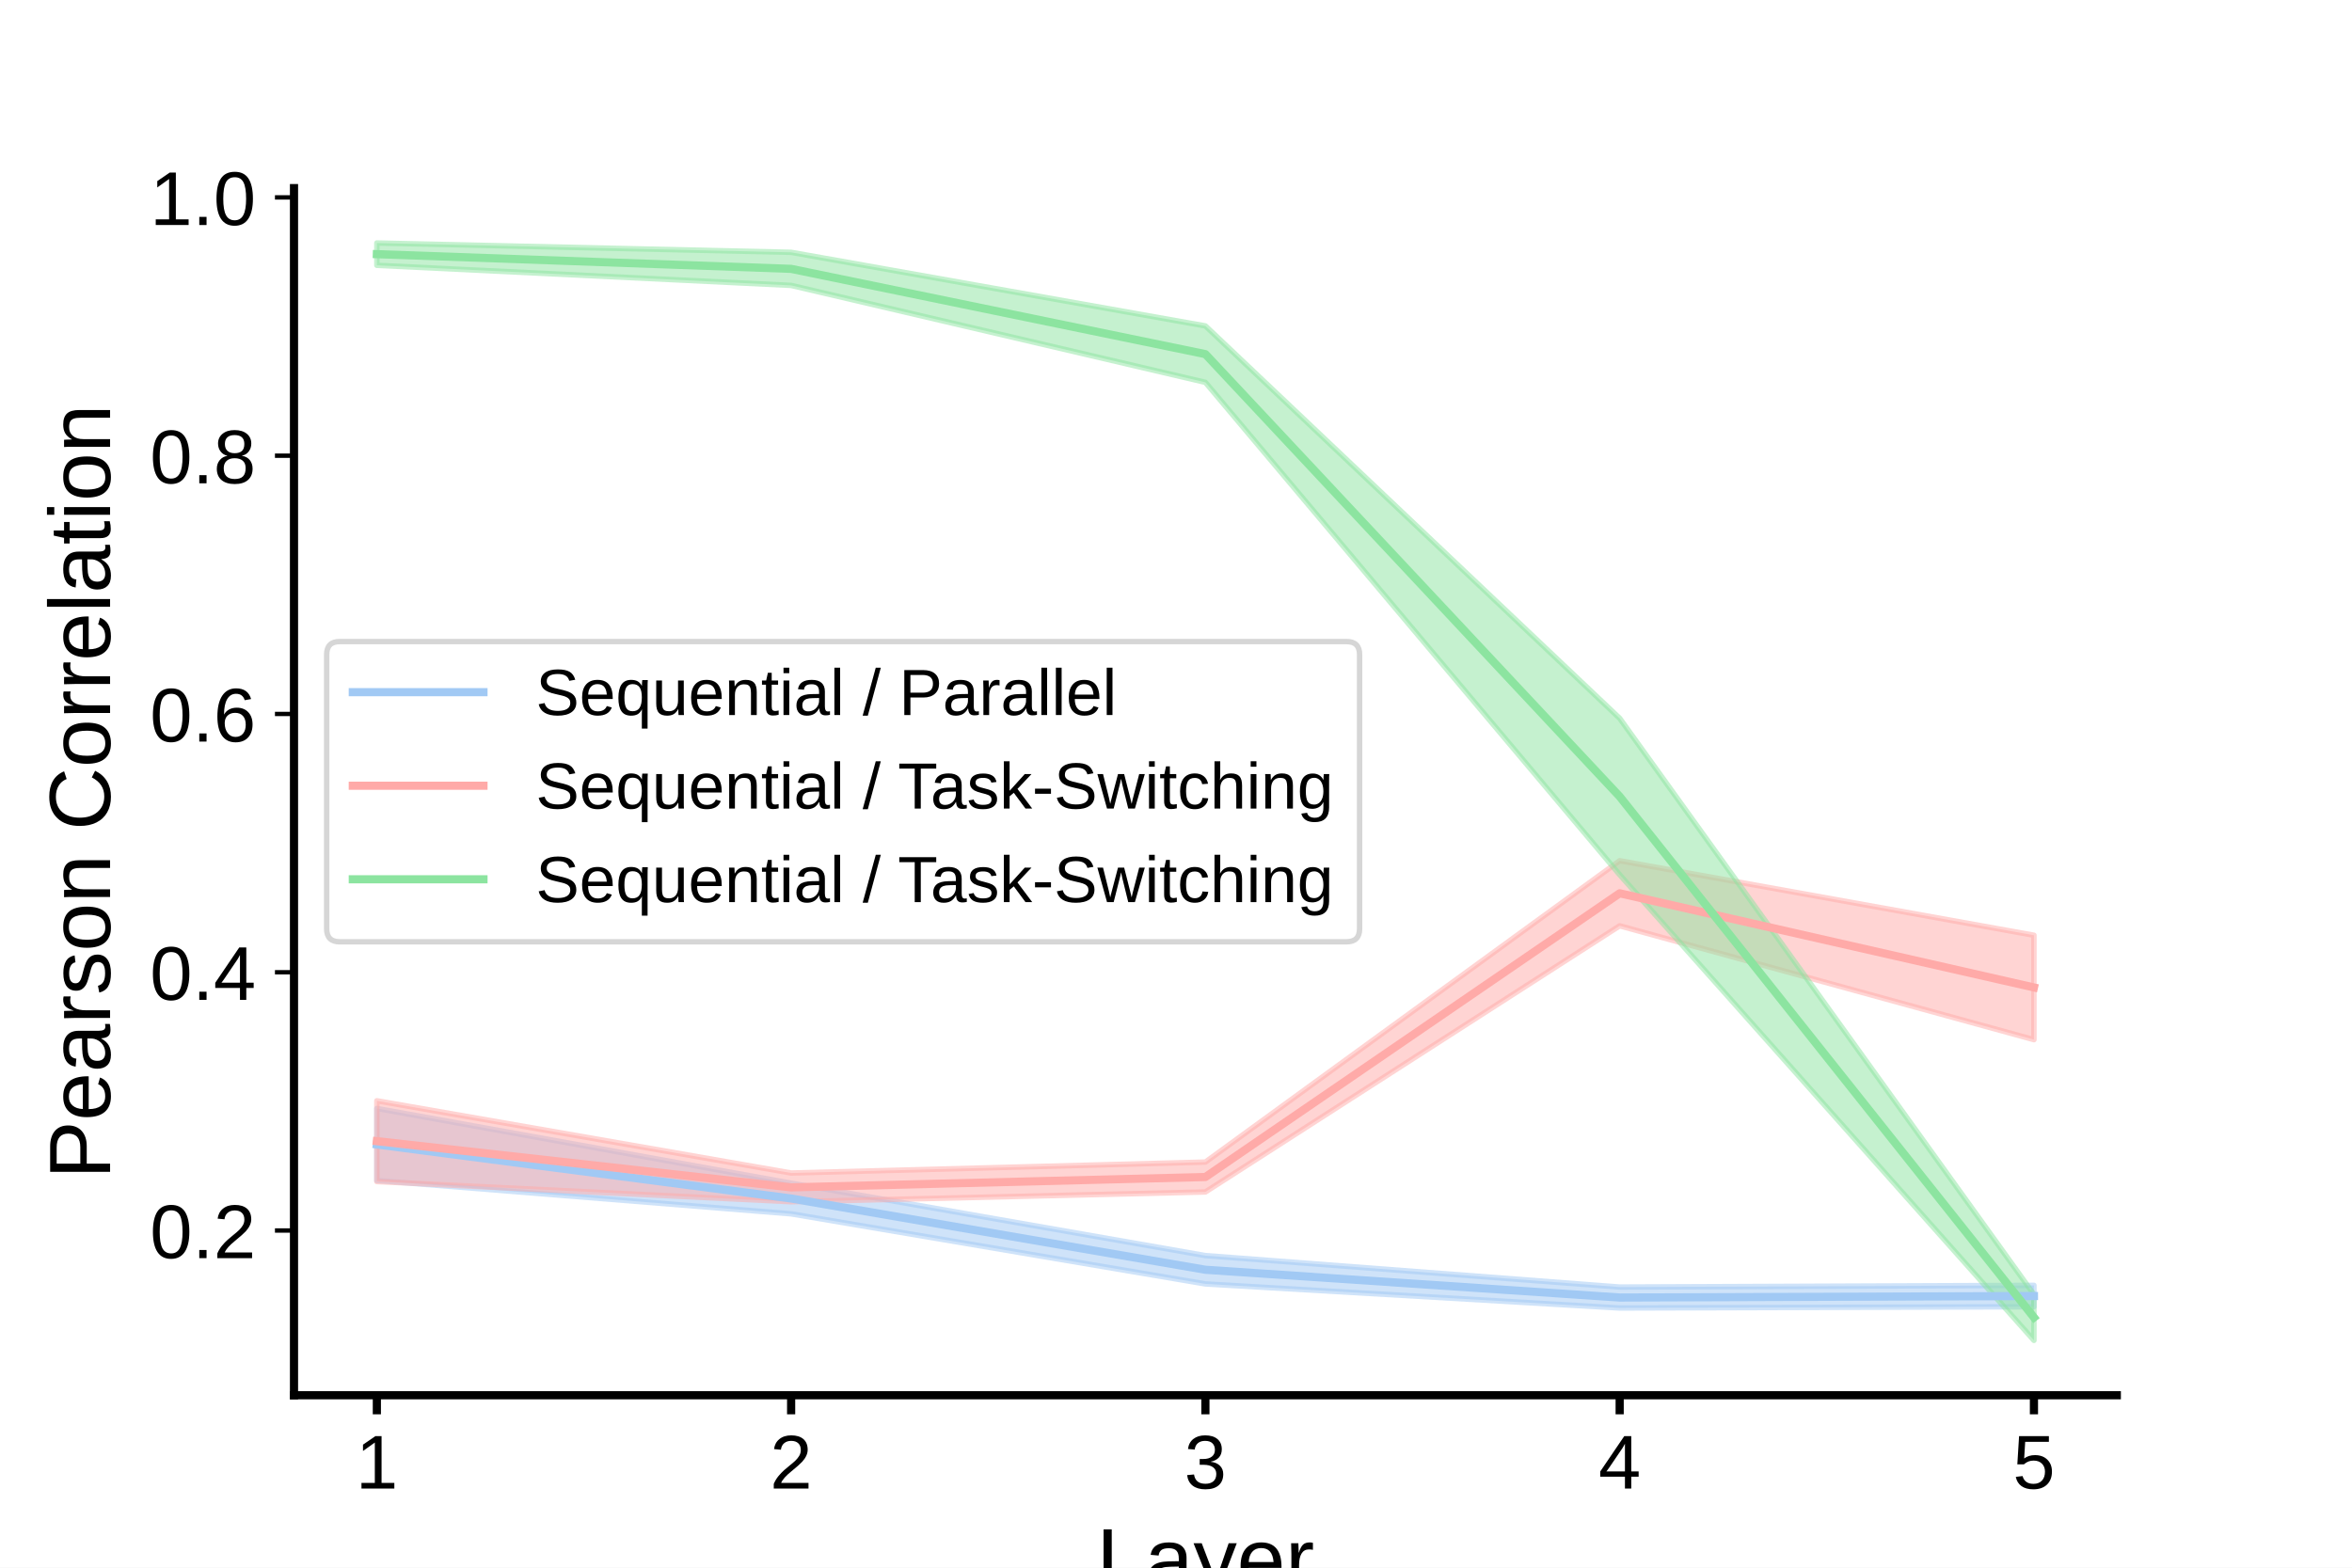
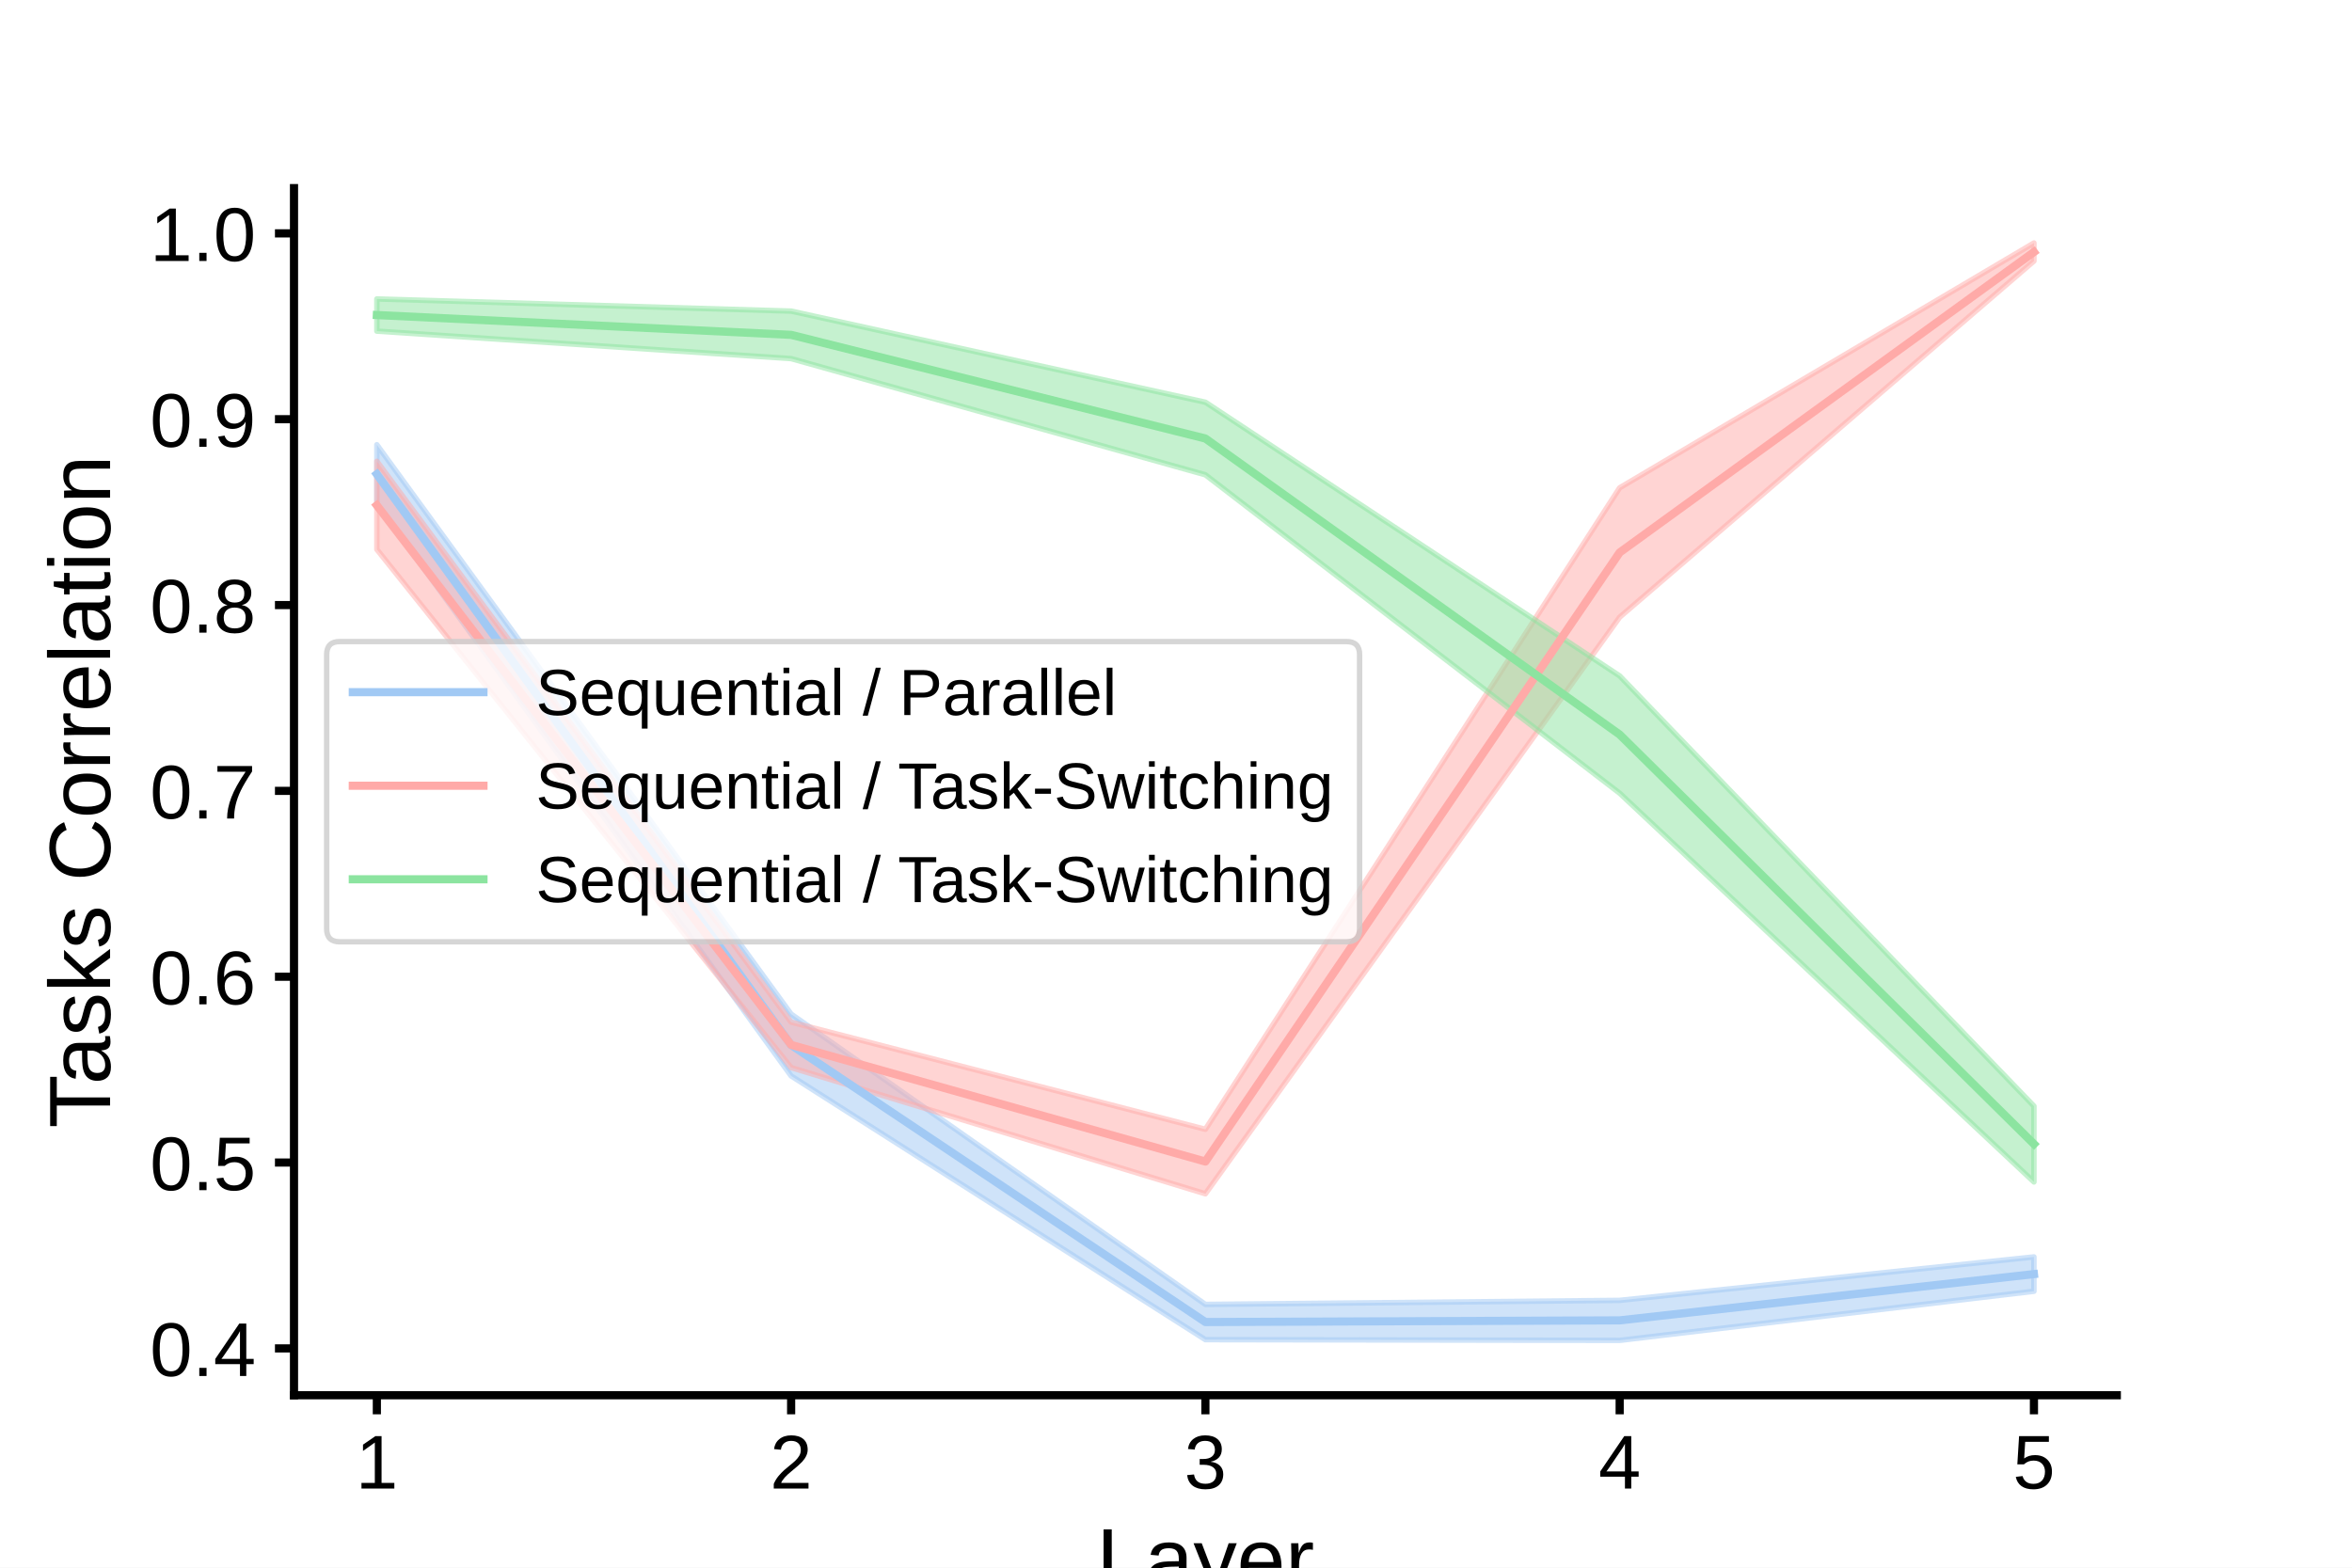
<svg xmlns="http://www.w3.org/2000/svg" xmlns:xlink="http://www.w3.org/1999/xlink" width="432pt" height="288pt" viewBox="0 0 432 288" version="1.1">
  <defs>
    <style type="text/css">*{stroke-linejoin: round; stroke-linecap: butt}</style>
  </defs>
  <g id="figure_1">
    <g id="patch_1">
      <path d="M 0 288  L 432 288  L 432 0  L 0 0  z " style="fill: #ffffff" />
    </g>
    <g id="axes_1">
      <g id="patch_2">
        <path d="M 54 256.32  L 388.8 256.32  L 388.8 34.56  L 54 34.56  z " style="fill: #ffffff" />
      </g>
      <g id="PolyCollection_1">
        <defs>
-           <path id="mae7117f3cd" d="M 69.218 -84.365  L 69.218 -71.134  L 145.309 -65.004  L 221.4 -52.13  L 297.491 -47.707  L 373.582 -47.939  L 373.582 -51.867  L 373.582 -51.867  L 297.491 -51.557  L 221.4 -57.335  L 145.309 -70.642  L 69.218 -84.365  z " style="stroke: #a1c9f4; stroke-opacity: 0.5" />
+           <path id="m2222bc83a2" d="M 69.218 -206.299  L 69.218 -195.465  L 145.309 -90.339  L 221.4 -41.89  L 297.491 -41.76  L 373.582 -50.782  L 373.582 -57.092  L 373.582 -57.092  L 297.491 -49.111  L 221.4 -48.367  L 145.309 -101.706  L 69.218 -206.299  z " style="stroke: #a1c9f4; stroke-opacity: 0.5" />
        </defs>
-         <g clip-path="url(#pd633f11e58)">
-           <use xlink:href="#mae7117f3cd" x="0" y="288" style="fill: #a1c9f4; fill-opacity: 0.5; stroke: #a1c9f4; stroke-opacity: 0.5" />
+         <g clip-path="url(#p3b19991017)">
+           <use xlink:href="#m2222bc83a2" x="0" y="288" style="fill: #a1c9f4; fill-opacity: 0.5; stroke: #a1c9f4; stroke-opacity: 0.5" />
        </g>
      </g>
      <g id="PolyCollection_2">
        <defs>
-           <path id="m1927ddb72a" d="M 69.218 -85.777  L 69.218 -70.935  L 145.309 -67.225  L 221.4 -69.023  L 297.491 -117.917  L 373.582 -97.005  L 373.582 -116.186  L 373.582 -116.186  L 297.491 -129.875  L 221.4 -74.515  L 145.309 -72.507  L 69.218 -85.777  z " style="stroke: #ffaaa8; stroke-opacity: 0.5" />
+           <path id="mce87086060" d="M 69.218 -203.259  L 69.218 -187.064  L 145.309 -91.873  L 221.4 -68.688  L 297.491 -174.619  L 373.582 -240.047  L 373.582 -243.36  L 373.582 -243.36  L 297.491 -198.388  L 221.4 -80.537  L 145.309 -100.216  L 69.218 -203.259  z " style="stroke: #ffaaa8; stroke-opacity: 0.5" />
        </defs>
-         <g clip-path="url(#pd633f11e58)">
-           <use xlink:href="#m1927ddb72a" x="0" y="288" style="fill: #ffaaa8; fill-opacity: 0.5; stroke: #ffaaa8; stroke-opacity: 0.5" />
+         <g clip-path="url(#p3b19991017)">
+           <use xlink:href="#mce87086060" x="0" y="288" style="fill: #ffaaa8; fill-opacity: 0.5; stroke: #ffaaa8; stroke-opacity: 0.5" />
        </g>
      </g>
      <g id="PolyCollection_3">
        <defs>
-           <path id="ma48ee83498" d="M 69.218 -243.36  L 69.218 -239.256  L 145.309 -235.567  L 221.4 -217.76  L 297.491 -127.302  L 373.582 -41.76  L 373.582 -50.186  L 373.582 -50.186  L 297.491 -156.042  L 221.4 -228.126  L 145.309 -241.646  L 69.218 -243.36  z " style="stroke: #8ce4a0; stroke-opacity: 0.5" />
+           <path id="m306151b3ab" d="M 69.218 -233.081  L 69.218 -227.165  L 145.309 -222.12  L 221.4 -200.772  L 297.491 -142.278  L 373.582 -70.863  L 373.582 -84.795  L 373.582 -84.795  L 297.491 -163.825  L 221.4 -214.108  L 145.309 -230.847  L 69.218 -233.081  z " style="stroke: #8ce4a0; stroke-opacity: 0.5" />
        </defs>
-         <g clip-path="url(#pd633f11e58)">
-           <use xlink:href="#ma48ee83498" x="0" y="288" style="fill: #8ce4a0; fill-opacity: 0.5; stroke: #8ce4a0; stroke-opacity: 0.5" />
+         <g clip-path="url(#p3b19991017)">
+           <use xlink:href="#m306151b3ab" x="0" y="288" style="fill: #8ce4a0; fill-opacity: 0.5; stroke: #8ce4a0; stroke-opacity: 0.5" />
        </g>
      </g>
      <g id="matplotlib.axis_1">
        <g id="xtick_1">
          <g id="line2d_1">
            <defs>
-               <path id="m5ab9da3d38" d="M 0 0  L 0 3.5  " style="stroke: #000000; stroke-width: 1.5" />
-             </defs>
-             <g>
-               <use xlink:href="#m5ab9da3d38" x="69.218" y="256.32" style="stroke: #000000; stroke-width: 1.5" />
+               <path id="m9b20f93427" d="M 0 0  L 0 3.5  " style="stroke: #000000; stroke-width: 1.5" />
+             </defs>
+             <g>
+               <use xlink:href="#m9b20f93427" x="69.218" y="256.32" style="stroke: #000000; stroke-width: 1.5" />
            </g>
          </g>
          <g id="text_1">
            <g transform="translate(65.32553 273.4656) scale(0.14 -0.14)">
              <defs>
                <path id="LiberationSans-31" d="M 488 0  L 488 478  L 1609 478  L 1609 3866  L 616 3156  L 616 3688  L 1656 4403  L 2175 4403  L 2175 478  L 3247 478  L 3247 0  L 488 0  z " transform="scale(0.015625)" />
              </defs>
              <use xlink:href="#LiberationSans-31" />
            </g>
          </g>
        </g>
        <g id="xtick_2">
          <g id="line2d_2">
            <g>
-               <use xlink:href="#m5ab9da3d38" x="145.309" y="256.32" style="stroke: #000000; stroke-width: 1.5" />
+               <use xlink:href="#m9b20f93427" x="145.309" y="256.32" style="stroke: #000000; stroke-width: 1.5" />
            </g>
          </g>
          <g id="text_2">
            <g transform="translate(141.4164 273.4656) scale(0.14 -0.14)">
              <defs>
                <path id="LiberationSans-32" d="M 322 0  L 322 397  Q 481 763 711 1042  Q 941 1322 1194 1548  Q 1447 1775 1695 1969  Q 1944 2163 2144 2356  Q 2344 2550 2467 2762  Q 2591 2975 2591 3244  Q 2591 3606 2378 3806  Q 2166 4006 1788 4006  Q 1428 4006 1195 3811  Q 963 3616 922 3263  L 347 3316  Q 409 3844 795 4156  Q 1181 4469 1788 4469  Q 2453 4469 2811 4155  Q 3169 3841 3169 3263  Q 3169 3006 3051 2753  Q 2934 2500 2703 2247  Q 2472 1994 1819 1463  Q 1459 1169 1246 933  Q 1034 697 941 478  L 3238 478  L 3238 0  L 322 0  z " transform="scale(0.015625)" />
              </defs>
              <use xlink:href="#LiberationSans-32" />
            </g>
          </g>
        </g>
        <g id="xtick_3">
          <g id="line2d_3">
            <g>
-               <use xlink:href="#m5ab9da3d38" x="221.4" y="256.32" style="stroke: #000000; stroke-width: 1.5" />
+               <use xlink:href="#m9b20f93427" x="221.4" y="256.32" style="stroke: #000000; stroke-width: 1.5" />
            </g>
          </g>
          <g id="text_3">
            <g transform="translate(217.5073 273.4656) scale(0.14 -0.14)">
              <defs>
                <path id="LiberationSans-33" d="M 3278 1216  Q 3278 606 2890 271  Q 2503 -63 1784 -63  Q 1116 -63 717 239  Q 319 541 244 1131  L 825 1184  Q 938 403 1784 403  Q 2209 403 2451 612  Q 2694 822 2694 1234  Q 2694 1594 2417 1795  Q 2141 1997 1619 1997  L 1300 1997  L 1300 2484  L 1606 2484  Q 2069 2484 2323 2686  Q 2578 2888 2578 3244  Q 2578 3597 2370 3801  Q 2163 4006 1753 4006  Q 1381 4006 1151 3815  Q 922 3625 884 3278  L 319 3322  Q 381 3863 767 4166  Q 1153 4469 1759 4469  Q 2422 4469 2789 4161  Q 3156 3853 3156 3303  Q 3156 2881 2920 2617  Q 2684 2353 2234 2259  L 2234 2247  Q 2728 2194 3003 1916  Q 3278 1638 3278 1216  z " transform="scale(0.015625)" />
              </defs>
              <use xlink:href="#LiberationSans-33" />
            </g>
          </g>
        </g>
        <g id="xtick_4">
          <g id="line2d_4">
            <g>
-               <use xlink:href="#m5ab9da3d38" x="297.491" y="256.32" style="stroke: #000000; stroke-width: 1.5" />
+               <use xlink:href="#m9b20f93427" x="297.491" y="256.32" style="stroke: #000000; stroke-width: 1.5" />
            </g>
          </g>
          <g id="text_4">
            <g transform="translate(293.5983 273.4656) scale(0.14 -0.14)">
              <defs>
                <path id="LiberationSans-34" d="M 2753 997  L 2753 0  L 2222 0  L 2222 997  L 147 997  L 147 1434  L 2163 4403  L 2753 4403  L 2753 1441  L 3372 1441  L 3372 997  L 2753 997  z M 2222 3769  Q 2216 3750 2134 3603  Q 2053 3456 2013 3397  L 884 1734  L 716 1503  L 666 1441  L 2222 1441  L 2222 3769  z " transform="scale(0.015625)" />
              </defs>
              <use xlink:href="#LiberationSans-34" />
            </g>
          </g>
        </g>
        <g id="xtick_5">
          <g id="line2d_5">
            <g>
-               <use xlink:href="#m5ab9da3d38" x="373.582" y="256.32" style="stroke: #000000; stroke-width: 1.5" />
+               <use xlink:href="#m9b20f93427" x="373.582" y="256.32" style="stroke: #000000; stroke-width: 1.5" />
            </g>
          </g>
          <g id="text_5">
            <g transform="translate(369.6892 273.4656) scale(0.14 -0.14)">
              <defs>
                <path id="LiberationSans-35" d="M 3291 1434  Q 3291 738 2877 337  Q 2463 -63 1728 -63  Q 1113 -63 734 206  Q 356 475 256 984  L 825 1050  Q 1003 397 1741 397  Q 2194 397 2450 670  Q 2706 944 2706 1422  Q 2706 1838 2448 2094  Q 2191 2350 1753 2350  Q 1525 2350 1328 2278  Q 1131 2206 934 2034  L 384 2034  L 531 4403  L 3034 4403  L 3034 3925  L 1044 3925  L 959 2528  Q 1325 2809 1869 2809  Q 2519 2809 2905 2428  Q 3291 2047 3291 1434  z " transform="scale(0.015625)" />
              </defs>
              <use xlink:href="#LiberationSans-35" />
            </g>
          </g>
        </g>
        <g id="text_6">
          <g transform="translate(201.39 291.9656) scale(0.16 -0.16)">
            <defs>
              <path id="LiberationSans-4c" d="M 525 0  L 525 4403  L 1122 4403  L 1122 488  L 3347 488  L 3347 0  L 525 0  z " transform="scale(0.015625)" />
              <path id="LiberationSans-61" d="M 1294 -63  Q 784 -63 528 206  Q 272 475 272 944  Q 272 1469 617 1750  Q 963 2031 1731 2050  L 2491 2063  L 2491 2247  Q 2491 2659 2316 2837  Q 2141 3016 1766 3016  Q 1388 3016 1216 2887  Q 1044 2759 1009 2478  L 422 2531  Q 566 3444 1778 3444  Q 2416 3444 2737 3151  Q 3059 2859 3059 2306  L 3059 850  Q 3059 600 3125 473  Q 3191 347 3375 347  Q 3456 347 3559 369  L 3559 19  Q 3347 -31 3125 -31  Q 2813 -31 2670 133  Q 2528 297 2509 647  L 2491 647  Q 2275 259 1989 98  Q 1703 -63 1294 -63  z M 1422 359  Q 1731 359 1972 500  Q 2213 641 2352 886  Q 2491 1131 2491 1391  L 2491 1669  L 1875 1656  Q 1478 1650 1273 1575  Q 1069 1500 959 1344  Q 850 1188 850 934  Q 850 659 998 509  Q 1147 359 1422 359  z " transform="scale(0.015625)" />
              <path id="LiberationSans-79" d="M 597 -1328  Q 366 -1328 209 -1294  L 209 -872  Q 328 -891 472 -891  Q 997 -891 1303 -119  L 1356 16  L 16 3381  L 616 3381  L 1328 1513  Q 1344 1469 1366 1408  Q 1388 1347 1506 1000  Q 1625 653 1634 613  L 1853 1228  L 2594 3381  L 3188 3381  L 1888 0  Q 1678 -541 1497 -805  Q 1316 -1069 1095 -1198  Q 875 -1328 597 -1328  z " transform="scale(0.015625)" />
              <path id="LiberationSans-65" d="M 863 1572  Q 863 991 1103 675  Q 1344 359 1806 359  Q 2172 359 2392 506  Q 2613 653 2691 878  L 3184 738  Q 2881 -63 1806 -63  Q 1056 -63 664 384  Q 272 831 272 1713  Q 272 2550 664 2997  Q 1056 3444 1784 3444  Q 3275 3444 3275 1647  L 3275 1572  L 863 1572  z M 2694 2003  Q 2647 2538 2422 2783  Q 2197 3028 1775 3028  Q 1366 3028 1127 2754  Q 888 2481 869 2003  L 2694 2003  z " transform="scale(0.015625)" />
              <path id="LiberationSans-72" d="M 444 0  L 444 2594  Q 444 2950 425 3381  L 956 3381  Q 981 2806 981 2691  L 994 2691  Q 1128 3125 1303 3284  Q 1478 3444 1797 3444  Q 1909 3444 2025 3413  L 2025 2897  Q 1913 2928 1725 2928  Q 1375 2928 1190 2626  Q 1006 2325 1006 1763  L 1006 0  L 444 0  z " transform="scale(0.015625)" />
            </defs>
            <use xlink:href="#LiberationSans-4c" />
            <use xlink:href="#LiberationSans-61" x="55.615" />
            <use xlink:href="#LiberationSans-79" x="111.23" />
            <use xlink:href="#LiberationSans-65" x="161.23" />
            <use xlink:href="#LiberationSans-72" x="216.846" />
          </g>
        </g>
      </g>
      <g id="matplotlib.axis_2">
        <g id="ytick_1">
          <g id="line2d_6">
            <defs>
-               <path id="m684e438afe" d="M 0 0  L -3.5 0  " style="stroke: #000000; stroke-width: 0.8" />
-             </defs>
-             <g>
-               <use xlink:href="#m684e438afe" x="54" y="226.059" style="stroke: #000000; stroke-width: 0.8" />
+               <path id="m8a199db379" d="M 0 0  L -3.5 0  " style="stroke: #000000; stroke-width: 1.5" />
+             </defs>
+             <g>
+               <use xlink:href="#m8a199db379" x="54" y="247.713" style="stroke: #000000; stroke-width: 1.5" />
            </g>
          </g>
          <g id="text_7">
-             <g transform="translate(27.54 231.1319) scale(0.14 -0.14)">
+             <g transform="translate(27.54 252.7853) scale(0.14 -0.14)">
              <defs>
                <path id="LiberationSans-30" d="M 3309 2203  Q 3309 1100 2920 518  Q 2531 -63 1772 -63  Q 1013 -63 631 515  Q 250 1094 250 2203  Q 250 3338 620 3903  Q 991 4469 1791 4469  Q 2569 4469 2939 3897  Q 3309 3325 3309 2203  z M 2738 2203  Q 2738 3156 2517 3584  Q 2297 4013 1791 4013  Q 1272 4013 1045 3591  Q 819 3169 819 2203  Q 819 1266 1048 831  Q 1278 397 1778 397  Q 2275 397 2506 840  Q 2738 1284 2738 2203  z " transform="scale(0.015625)" />
                <path id="LiberationSans-2e" d="M 584 0  L 584 684  L 1194 684  L 1194 0  L 584 0  z " transform="scale(0.015625)" />
              </defs>
              <use xlink:href="#LiberationSans-30" />
              <use xlink:href="#LiberationSans-2e" x="55.615" />
-               <use xlink:href="#LiberationSans-32" x="83.398" />
+               <use xlink:href="#LiberationSans-34" x="83.398" />
            </g>
          </g>
        </g>
        <g id="ytick_2">
          <g id="line2d_7">
            <g>
-               <use xlink:href="#m684e438afe" x="54" y="178.611" style="stroke: #000000; stroke-width: 0.8" />
+               <use xlink:href="#m8a199db379" x="54" y="213.572" style="stroke: #000000; stroke-width: 1.5" />
            </g>
          </g>
          <g id="text_8">
-             <g transform="translate(27.54 183.6837) scale(0.14 -0.14)">
-               <use xlink:href="#LiberationSans-30" />
-               <use xlink:href="#LiberationSans-2e" x="55.615" />
-               <use xlink:href="#LiberationSans-34" x="83.398" />
+             <g transform="translate(27.54 218.6452) scale(0.14 -0.14)">
+               <use xlink:href="#LiberationSans-30" />
+               <use xlink:href="#LiberationSans-2e" x="55.615" />
+               <use xlink:href="#LiberationSans-35" x="83.398" />
            </g>
          </g>
        </g>
        <g id="ytick_3">
          <g id="line2d_8">
            <g>
-               <use xlink:href="#m684e438afe" x="54" y="131.163" style="stroke: #000000; stroke-width: 0.8" />
+               <use xlink:href="#m8a199db379" x="54" y="179.432" style="stroke: #000000; stroke-width: 1.5" />
            </g>
          </g>
          <g id="text_9">
-             <g transform="translate(27.54 136.2354) scale(0.14 -0.14)">
+             <g transform="translate(27.54 184.505) scale(0.14 -0.14)">
              <defs>
                <path id="LiberationSans-36" d="M 3278 1441  Q 3278 744 2900 340  Q 2522 -63 1856 -63  Q 1113 -63 719 490  Q 325 1044 325 2100  Q 325 3244 734 3856  Q 1144 4469 1900 4469  Q 2897 4469 3156 3572  L 2619 3475  Q 2453 4013 1894 4013  Q 1413 4013 1148 3564  Q 884 3116 884 2266  Q 1038 2550 1316 2698  Q 1594 2847 1953 2847  Q 2563 2847 2920 2465  Q 3278 2084 3278 1441  z M 2706 1416  Q 2706 1894 2472 2153  Q 2238 2413 1819 2413  Q 1425 2413 1183 2183  Q 941 1953 941 1550  Q 941 1041 1192 716  Q 1444 391 1838 391  Q 2244 391 2475 664  Q 2706 938 2706 1416  z " transform="scale(0.015625)" />
              </defs>
              <use xlink:href="#LiberationSans-30" />
              <use xlink:href="#LiberationSans-2e" x="55.615" />
              <use xlink:href="#LiberationSans-36" x="83.398" />
            </g>
          </g>
        </g>
        <g id="ytick_4">
          <g id="line2d_9">
            <g>
-               <use xlink:href="#m684e438afe" x="54" y="83.714" style="stroke: #000000; stroke-width: 0.8" />
+               <use xlink:href="#m8a199db379" x="54" y="145.292" style="stroke: #000000; stroke-width: 1.5" />
            </g>
          </g>
          <g id="text_10">
-             <g transform="translate(27.54 88.7871) scale(0.14 -0.14)">
-               <defs>
-                 <path id="LiberationSans-38" d="M 3281 1228  Q 3281 619 2893 278  Q 2506 -63 1781 -63  Q 1075 -63 676 271  Q 278 606 278 1222  Q 278 1653 525 1947  Q 772 2241 1156 2303  L 1156 2316  Q 797 2400 589 2681  Q 381 2963 381 3341  Q 381 3844 757 4156  Q 1134 4469 1769 4469  Q 2419 4469 2795 4162  Q 3172 3856 3172 3334  Q 3172 2956 2962 2675  Q 2753 2394 2391 2322  L 2391 2309  Q 2813 2241 3047 1952  Q 3281 1663 3281 1228  z M 2588 3303  Q 2588 4050 1769 4050  Q 1372 4050 1164 3862  Q 956 3675 956 3303  Q 956 2925 1170 2726  Q 1384 2528 1775 2528  Q 2172 2528 2380 2711  Q 2588 2894 2588 3303  z M 2697 1281  Q 2697 1691 2453 1898  Q 2209 2106 1769 2106  Q 1341 2106 1100 1882  Q 859 1659 859 1269  Q 859 359 1788 359  Q 2247 359 2472 579  Q 2697 800 2697 1281  z " transform="scale(0.015625)" />
-               </defs>
-               <use xlink:href="#LiberationSans-30" />
-               <use xlink:href="#LiberationSans-2e" x="55.615" />
-               <use xlink:href="#LiberationSans-38" x="83.398" />
+             <g transform="translate(27.54 150.3649) scale(0.14 -0.14)">
+               <defs>
+                 <path id="LiberationSans-37" d="M 3238 3947  Q 2563 2916 2284 2331  Q 2006 1747 1867 1178  Q 1728 609 1728 0  L 1141 0  Q 1141 844 1498 1776  Q 1856 2709 2694 3925  L 328 3925  L 328 4403  L 3238 4403  L 3238 3947  z " transform="scale(0.015625)" />
+               </defs>
+               <use xlink:href="#LiberationSans-30" />
+               <use xlink:href="#LiberationSans-2e" x="55.615" />
+               <use xlink:href="#LiberationSans-37" x="83.398" />
            </g>
          </g>
        </g>
        <g id="ytick_5">
          <g id="line2d_10">
            <g>
-               <use xlink:href="#m684e438afe" x="54" y="36.266" style="stroke: #000000; stroke-width: 0.8" />
+               <use xlink:href="#m8a199db379" x="54" y="111.152" style="stroke: #000000; stroke-width: 1.5" />
            </g>
          </g>
          <g id="text_11">
-             <g transform="translate(27.54 41.33882) scale(0.14 -0.14)">
+             <g transform="translate(27.54 116.2247) scale(0.14 -0.14)">
+               <defs>
+                 <path id="LiberationSans-38" d="M 3281 1228  Q 3281 619 2893 278  Q 2506 -63 1781 -63  Q 1075 -63 676 271  Q 278 606 278 1222  Q 278 1653 525 1947  Q 772 2241 1156 2303  L 1156 2316  Q 797 2400 589 2681  Q 381 2963 381 3341  Q 381 3844 757 4156  Q 1134 4469 1769 4469  Q 2419 4469 2795 4162  Q 3172 3856 3172 3334  Q 3172 2956 2962 2675  Q 2753 2394 2391 2322  L 2391 2309  Q 2813 2241 3047 1952  Q 3281 1663 3281 1228  z M 2588 3303  Q 2588 4050 1769 4050  Q 1372 4050 1164 3862  Q 956 3675 956 3303  Q 956 2925 1170 2726  Q 1384 2528 1775 2528  Q 2172 2528 2380 2711  Q 2588 2894 2588 3303  z M 2697 1281  Q 2697 1691 2453 1898  Q 2209 2106 1769 2106  Q 1341 2106 1100 1882  Q 859 1659 859 1269  Q 859 359 1788 359  Q 2247 359 2472 579  Q 2697 800 2697 1281  z " transform="scale(0.015625)" />
+               </defs>
+               <use xlink:href="#LiberationSans-30" />
+               <use xlink:href="#LiberationSans-2e" x="55.615" />
+               <use xlink:href="#LiberationSans-38" x="83.398" />
+             </g>
+           </g>
+         </g>
+         <g id="ytick_6">
+           <g id="line2d_11">
+             <g>
+               <use xlink:href="#m8a199db379" x="54" y="77.012" style="stroke: #000000; stroke-width: 1.5" />
+             </g>
+           </g>
+           <g id="text_12">
+             <g transform="translate(27.54 82.0846) scale(0.14 -0.14)">
+               <defs>
+                 <path id="LiberationSans-39" d="M 3256 2291  Q 3256 1156 2842 546  Q 2428 -63 1663 -63  Q 1147 -63 836 154  Q 525 372 391 856  L 928 941  Q 1097 391 1672 391  Q 2156 391 2422 841  Q 2688 1291 2700 2125  Q 2575 1844 2272 1673  Q 1969 1503 1606 1503  Q 1013 1503 656 1909  Q 300 2316 300 2988  Q 300 3678 687 4073  Q 1075 4469 1766 4469  Q 2500 4469 2878 3925  Q 3256 3381 3256 2291  z M 2644 2834  Q 2644 3366 2400 3689  Q 2156 4013 1747 4013  Q 1341 4013 1106 3736  Q 872 3459 872 2988  Q 872 2506 1106 2226  Q 1341 1947 1741 1947  Q 1984 1947 2193 2058  Q 2403 2169 2523 2372  Q 2644 2575 2644 2834  z " transform="scale(0.015625)" />
+               </defs>
+               <use xlink:href="#LiberationSans-30" />
+               <use xlink:href="#LiberationSans-2e" x="55.615" />
+               <use xlink:href="#LiberationSans-39" x="83.398" />
+             </g>
+           </g>
+         </g>
+         <g id="ytick_7">
+           <g id="line2d_12">
+             <g>
+               <use xlink:href="#m8a199db379" x="54" y="42.872" style="stroke: #000000; stroke-width: 1.5" />
+             </g>
+           </g>
+           <g id="text_13">
+             <g transform="translate(27.54 47.94446) scale(0.14 -0.14)">
              <use xlink:href="#LiberationSans-31" />
              <use xlink:href="#LiberationSans-2e" x="55.615" />
              <use xlink:href="#LiberationSans-30" x="83.398" />
            </g>
          </g>
        </g>
-         <g id="text_12">
-           <g transform="translate(20.22 216.5838) rotate(-90) scale(0.16 -0.16)">
-             <defs>
-               <path id="LiberationSans-50" d="M 3931 3078  Q 3931 2453 3523 2084  Q 3116 1716 2416 1716  L 1122 1716  L 1122 0  L 525 0  L 525 4403  L 2378 4403  Q 3119 4403 3525 4056  Q 3931 3709 3931 3078  z M 3331 3072  Q 3331 3925 2306 3925  L 1122 3925  L 1122 2188  L 2331 2188  Q 3331 2188 3331 3072  z " transform="scale(0.015625)" />
+         <g id="text_14">
+           <g transform="translate(20.22 207.2337) rotate(-90) scale(0.16 -0.16)">
+             <defs>
+               <path id="LiberationSans-54" d="M 2250 3916  L 2250 0  L 1656 0  L 1656 3916  L 144 3916  L 144 4403  L 3763 4403  L 3763 3916  L 2250 3916  z " transform="scale(0.015625)" />
              <path id="LiberationSans-73" d="M 2969 934  Q 2969 456 2608 196  Q 2247 -63 1597 -63  Q 966 -63 623 145  Q 281 353 178 794  L 675 891  Q 747 619 972 492  Q 1197 366 1597 366  Q 2025 366 2223 497  Q 2422 628 2422 891  Q 2422 1091 2284 1216  Q 2147 1341 1841 1422  L 1438 1528  Q 953 1653 748 1773  Q 544 1894 428 2066  Q 313 2238 313 2488  Q 313 2950 642 3192  Q 972 3434 1603 3434  Q 2163 3434 2492 3237  Q 2822 3041 2909 2606  L 2403 2544  Q 2356 2769 2151 2889  Q 1947 3009 1603 3009  Q 1222 3009 1040 2893  Q 859 2778 859 2544  Q 859 2400 934 2306  Q 1009 2213 1156 2147  Q 1303 2081 1775 1966  Q 2222 1853 2419 1758  Q 2616 1663 2730 1547  Q 2844 1431 2906 1279  Q 2969 1128 2969 934  z " transform="scale(0.015625)" />
-               <path id="LiberationSans-6f" d="M 3291 1694  Q 3291 806 2900 371  Q 2509 -63 1766 -63  Q 1025 -63 647 389  Q 269 841 269 1694  Q 269 3444 1784 3444  Q 2559 3444 2925 3017  Q 3291 2591 3291 1694  z M 2700 1694  Q 2700 2394 2492 2711  Q 2284 3028 1794 3028  Q 1300 3028 1079 2704  Q 859 2381 859 1694  Q 859 1025 1076 689  Q 1294 353 1759 353  Q 2266 353 2483 678  Q 2700 1003 2700 1694  z " transform="scale(0.015625)" />
-               <path id="LiberationSans-6e" d="M 2578 0  L 2578 2144  Q 2578 2478 2512 2662  Q 2447 2847 2303 2928  Q 2159 3009 1881 3009  Q 1475 3009 1240 2731  Q 1006 2453 1006 1959  L 1006 0  L 444 0  L 444 2659  Q 444 3250 425 3381  L 956 3381  Q 959 3366 962 3297  Q 966 3228 970 3139  Q 975 3050 981 2803  L 991 2803  Q 1184 3153 1439 3298  Q 1694 3444 2072 3444  Q 2628 3444 2886 3167  Q 3144 2891 3144 2253  L 3144 0  L 2578 0  z " transform="scale(0.015625)" />
+               <path id="LiberationSans-6b" d="M 2550 0  L 1406 1544  L 994 1203  L 994 0  L 431 0  L 431 4638  L 994 4638  L 994 1741  L 2478 3381  L 3138 3381  L 1766 1928  L 3209 0  L 2550 0  z " transform="scale(0.015625)" />
              <path id="LiberationSans-20" transform="scale(0.015625)" />
              <path id="LiberationSans-43" d="M 2475 3981  Q 1744 3981 1337 3511  Q 931 3041 931 2222  Q 931 1413 1354 920  Q 1778 428 2500 428  Q 3425 428 3891 1344  L 4378 1100  Q 4106 531 3614 234  Q 3122 -63 2472 -63  Q 1806 -63 1320 214  Q 834 491 579 1005  Q 325 1519 325 2222  Q 325 3275 894 3872  Q 1463 4469 2469 4469  Q 3172 4469 3644 4194  Q 4116 3919 4338 3378  L 3772 3191  Q 3619 3575 3280 3778  Q 2941 3981 2475 3981  z " transform="scale(0.015625)" />
+               <path id="LiberationSans-6f" d="M 3291 1694  Q 3291 806 2900 371  Q 2509 -63 1766 -63  Q 1025 -63 647 389  Q 269 841 269 1694  Q 269 3444 1784 3444  Q 2559 3444 2925 3017  Q 3291 2591 3291 1694  z M 2700 1694  Q 2700 2394 2492 2711  Q 2284 3028 1794 3028  Q 1300 3028 1079 2704  Q 859 2381 859 1694  Q 859 1025 1076 689  Q 1294 353 1759 353  Q 2266 353 2483 678  Q 2700 1003 2700 1694  z " transform="scale(0.015625)" />
              <path id="LiberationSans-6c" d="M 431 0  L 431 4638  L 994 4638  L 994 0  L 431 0  z " transform="scale(0.015625)" />
              <path id="LiberationSans-74" d="M 1731 25  Q 1453 -50 1163 -50  Q 488 -50 488 716  L 488 2972  L 97 2972  L 97 3381  L 509 3381  L 675 4138  L 1050 4138  L 1050 3381  L 1675 3381  L 1675 2972  L 1050 2972  L 1050 838  Q 1050 594 1129 495  Q 1209 397 1406 397  Q 1519 397 1731 441  L 1731 25  z " transform="scale(0.015625)" />
              <path id="LiberationSans-69" d="M 428 4100  L 428 4638  L 991 4638  L 991 4100  L 428 4100  z M 428 0  L 428 3381  L 991 3381  L 991 0  L 428 0  z " transform="scale(0.015625)" />
-             </defs>
-             <use xlink:href="#LiberationSans-50" />
-             <use xlink:href="#LiberationSans-65" x="66.699" />
-             <use xlink:href="#LiberationSans-61" x="122.314" />
-             <use xlink:href="#LiberationSans-72" x="177.93" />
-             <use xlink:href="#LiberationSans-73" x="211.23" />
-             <use xlink:href="#LiberationSans-6f" x="261.23" />
-             <use xlink:href="#LiberationSans-6e" x="316.846" />
-             <use xlink:href="#LiberationSans-20" x="372.461" />
-             <use xlink:href="#LiberationSans-43" x="400.244" />
-             <use xlink:href="#LiberationSans-6f" x="472.461" />
-             <use xlink:href="#LiberationSans-72" x="528.076" />
-             <use xlink:href="#LiberationSans-72" x="561.377" />
-             <use xlink:href="#LiberationSans-65" x="594.678" />
-             <use xlink:href="#LiberationSans-6c" x="650.293" />
-             <use xlink:href="#LiberationSans-61" x="672.51" />
-             <use xlink:href="#LiberationSans-74" x="728.125" />
-             <use xlink:href="#LiberationSans-69" x="755.908" />
-             <use xlink:href="#LiberationSans-6f" x="778.125" />
-             <use xlink:href="#LiberationSans-6e" x="833.74" />
-           </g>
-         </g>
-       </g>
-       <g id="line2d_11">
-         <path d="M 69.218 210.25  L 145.309 220.177  L 221.4 233.267  L 297.491 238.368  L 373.582 238.097  " clip-path="url(#pd633f11e58)" style="fill: none; stroke: #a1c9f4; stroke-width: 1.5; stroke-linecap: square" />
-       </g>
-       <g id="line2d_12">
-         <path d="M 69.218 209.644  L 145.309 218.134  L 221.4 216.231  L 297.491 164.104  L 373.582 181.404  " clip-path="url(#pd633f11e58)" style="fill: none; stroke: #ffaaa8; stroke-width: 1.5; stroke-linecap: square" />
+               <path id="LiberationSans-6e" d="M 2578 0  L 2578 2144  Q 2578 2478 2512 2662  Q 2447 2847 2303 2928  Q 2159 3009 1881 3009  Q 1475 3009 1240 2731  Q 1006 2453 1006 1959  L 1006 0  L 444 0  L 444 2659  Q 444 3250 425 3381  L 956 3381  Q 959 3366 962 3297  Q 966 3228 970 3139  Q 975 3050 981 2803  L 991 2803  Q 1184 3153 1439 3298  Q 1694 3444 2072 3444  Q 2628 3444 2886 3167  Q 3144 2891 3144 2253  L 3144 0  L 2578 0  z " transform="scale(0.015625)" />
+             </defs>
+             <use xlink:href="#LiberationSans-54" />
+             <use xlink:href="#LiberationSans-61" x="49.959" />
+             <use xlink:href="#LiberationSans-73" x="105.574" />
+             <use xlink:href="#LiberationSans-6b" x="155.574" />
+             <use xlink:href="#LiberationSans-73" x="205.574" />
+             <use xlink:href="#LiberationSans-20" x="255.574" />
+             <use xlink:href="#LiberationSans-43" x="283.357" />
+             <use xlink:href="#LiberationSans-6f" x="355.574" />
+             <use xlink:href="#LiberationSans-72" x="411.189" />
+             <use xlink:href="#LiberationSans-72" x="444.49" />
+             <use xlink:href="#LiberationSans-65" x="477.791" />
+             <use xlink:href="#LiberationSans-6c" x="533.406" />
+             <use xlink:href="#LiberationSans-61" x="555.623" />
+             <use xlink:href="#LiberationSans-74" x="611.238" />
+             <use xlink:href="#LiberationSans-69" x="639.021" />
+             <use xlink:href="#LiberationSans-6f" x="661.238" />
+             <use xlink:href="#LiberationSans-6e" x="716.854" />
+           </g>
+         </g>
      </g>
      <g id="line2d_13">
-         <path d="M 69.218 46.692  L 145.309 49.393  L 221.4 65.057  L 297.491 146.328  L 373.582 242.027  " clip-path="url(#pd633f11e58)" style="fill: none; stroke: #8ce4a0; stroke-width: 1.5; stroke-linecap: square" />
+         <path d="M 69.218 87.118  L 145.309 191.978  L 221.4 242.872  L 297.491 242.564  L 373.582 234.063  " clip-path="url(#p3b19991017)" style="fill: none; stroke: #a1c9f4; stroke-width: 1.5; stroke-linecap: square" />
+       </g>
+       <g id="line2d_14">
+         <path d="M 69.218 92.838  L 145.309 191.956  L 221.4 213.388  L 297.491 101.496  L 373.582 46.296  " clip-path="url(#p3b19991017)" style="fill: none; stroke: #ffaaa8; stroke-width: 1.5; stroke-linecap: square" />
+       </g>
+       <g id="line2d_15">
+         <path d="M 69.218 57.877  L 145.309 61.516  L 221.4 80.56  L 297.491 134.948  L 373.582 210.171  " clip-path="url(#p3b19991017)" style="fill: none; stroke: #8ce4a0; stroke-width: 1.5; stroke-linecap: square" />
      </g>
      <g id="patch_3">
        <path d="M 54 256.32  L 54 34.56  " style="fill: none; stroke: #000000; stroke-width: 1.5; stroke-linejoin: miter; stroke-linecap: square" />
      </g>
      <g id="patch_4">
        <path d="M 54 256.32  L 388.8 256.32  " style="fill: none; stroke: #000000; stroke-width: 1.5; stroke-linejoin: miter; stroke-linecap: square" />
      </g>
      <g id="legend_1">
        <g id="patch_5">
          <path d="M 62.4 173.019  L 247.32 173.019  Q 249.72 173.019 249.72 170.619  L 249.72 120.261  Q 249.72 117.861 247.32 117.861  L 62.4 117.861  Q 60 117.861 60 120.261  L 60 170.619  Q 60 173.019 62.4 173.019  z " style="fill: #ffffff; opacity: 0.8; stroke: #cccccc; stroke-linejoin: miter" />
        </g>
-         <g id="line2d_14">
+         <g id="line2d_16">
          <path d="M 64.8 127.157  L 76.8 127.157  L 88.8 127.157  " style="fill: none; stroke: #a1c9f4; stroke-width: 1.5; stroke-linecap: square" />
        </g>
-         <g id="text_13">
+         <g id="text_15">
          <g transform="translate(98.4 131.3569) scale(0.12 -0.12)">
            <defs>
              <path id="LiberationSans-53" d="M 3975 1216  Q 3975 606 3498 271  Q 3022 -63 2156 -63  Q 547 -63 291 1056  L 869 1172  Q 969 775 1294 589  Q 1619 403 2178 403  Q 2756 403 3070 601  Q 3384 800 3384 1184  Q 3384 1400 3286 1534  Q 3188 1669 3009 1756  Q 2831 1844 2584 1903  Q 2338 1963 2038 2031  Q 1516 2147 1245 2262  Q 975 2378 819 2520  Q 663 2663 580 2853  Q 497 3044 497 3291  Q 497 3856 930 4162  Q 1363 4469 2169 4469  Q 2919 4469 3316 4239  Q 3713 4009 3872 3456  L 3284 3353  Q 3188 3703 2916 3861  Q 2644 4019 2163 4019  Q 1634 4019 1356 3844  Q 1078 3669 1078 3322  Q 1078 3119 1186 2986  Q 1294 2853 1497 2761  Q 1700 2669 2306 2534  Q 2509 2488 2711 2439  Q 2913 2391 3097 2323  Q 3281 2256 3442 2165  Q 3603 2075 3722 1944  Q 3841 1813 3908 1634  Q 3975 1456 3975 1216  z " transform="scale(0.015625)" />
              <path id="LiberationSans-71" d="M 1513 -63  Q 869 -63 569 371  Q 269 806 269 1675  Q 269 3444 1513 3444  Q 1897 3444 2147 3308  Q 2397 3172 2566 2856  L 2572 2856  Q 2572 2950 2584 3179  Q 2597 3409 2609 3425  L 3150 3425  Q 3128 3241 3128 2503  L 3128 -1328  L 2566 -1328  L 2566 44  L 2578 556  L 2572 556  Q 2403 222 2156 79  Q 1909 -63 1513 -63  z M 2566 1731  Q 2566 2391 2350 2709  Q 2134 3028 1663 3028  Q 1234 3028 1046 2709  Q 859 2391 859 1694  Q 859 984 1048 678  Q 1238 372 1656 372  Q 2134 372 2350 712  Q 2566 1053 2566 1731  z " transform="scale(0.015625)" />
              <path id="LiberationSans-75" d="M 981 3381  L 981 1238  Q 981 903 1047 718  Q 1113 534 1256 453  Q 1400 372 1678 372  Q 2084 372 2318 650  Q 2553 928 2553 1422  L 2553 3381  L 3116 3381  L 3116 722  Q 3116 131 3134 0  L 2603 0  Q 2600 16 2597 84  Q 2594 153 2589 242  Q 2584 331 2578 578  L 2569 578  Q 2375 228 2120 82  Q 1866 -63 1488 -63  Q 931 -63 673 214  Q 416 491 416 1128  L 416 3381  L 981 3381  z " transform="scale(0.015625)" />
              <path id="LiberationSans-2f" d="M 0 -63  L 1284 4638  L 1778 4638  L 506 -63  L 0 -63  z " transform="scale(0.015625)" />
+               <path id="LiberationSans-50" d="M 3931 3078  Q 3931 2453 3523 2084  Q 3116 1716 2416 1716  L 1122 1716  L 1122 0  L 525 0  L 525 4403  L 2378 4403  Q 3119 4403 3525 4056  Q 3931 3709 3931 3078  z M 3331 3072  Q 3331 3925 2306 3925  L 1122 3925  L 1122 2188  L 2331 2188  Q 3331 2188 3331 3072  z " transform="scale(0.015625)" />
            </defs>
            <use xlink:href="#LiberationSans-53" />
            <use xlink:href="#LiberationSans-65" x="66.699" />
            <use xlink:href="#LiberationSans-71" x="122.314" />
            <use xlink:href="#LiberationSans-75" x="177.93" />
            <use xlink:href="#LiberationSans-65" x="233.545" />
            <use xlink:href="#LiberationSans-6e" x="289.16" />
            <use xlink:href="#LiberationSans-74" x="344.775" />
            <use xlink:href="#LiberationSans-69" x="372.559" />
            <use xlink:href="#LiberationSans-61" x="394.775" />
            <use xlink:href="#LiberationSans-6c" x="450.391" />
            <use xlink:href="#LiberationSans-20" x="472.607" />
            <use xlink:href="#LiberationSans-2f" x="500.391" />
            <use xlink:href="#LiberationSans-20" x="528.174" />
            <use xlink:href="#LiberationSans-50" x="555.957" />
            <use xlink:href="#LiberationSans-61" x="622.656" />
            <use xlink:href="#LiberationSans-72" x="678.271" />
            <use xlink:href="#LiberationSans-61" x="711.572" />
            <use xlink:href="#LiberationSans-6c" x="767.188" />
            <use xlink:href="#LiberationSans-6c" x="789.404" />
            <use xlink:href="#LiberationSans-65" x="811.621" />
            <use xlink:href="#LiberationSans-6c" x="867.236" />
          </g>
        </g>
-         <g id="line2d_15">
+         <g id="line2d_17">
          <path d="M 64.8 144.343  L 76.8 144.343  L 88.8 144.343  " style="fill: none; stroke: #ffaaa8; stroke-width: 1.5; stroke-linecap: square" />
        </g>
-         <g id="text_14">
+         <g id="text_16">
          <g transform="translate(98.4 148.5431) scale(0.12 -0.12)">
            <defs>
-               <path id="LiberationSans-54" d="M 2250 3916  L 2250 0  L 1656 0  L 1656 3916  L 144 3916  L 144 4403  L 3763 4403  L 3763 3916  L 2250 3916  z " transform="scale(0.015625)" />
-               <path id="LiberationSans-6b" d="M 2550 0  L 1406 1544  L 994 1203  L 994 0  L 431 0  L 431 4638  L 994 4638  L 994 1741  L 2478 3381  L 3138 3381  L 1766 1928  L 3209 0  L 2550 0  z " transform="scale(0.015625)" />
              <path id="LiberationSans-2d" d="M 284 1450  L 284 1950  L 1847 1950  L 1847 1450  L 284 1450  z " transform="scale(0.015625)" />
              <path id="LiberationSans-77" d="M 3669 0  L 3016 0  L 2425 2391  L 2313 2919  Q 2284 2778 2225 2514  Q 2166 2250 1588 0  L 938 0  L -9 3381  L 547 3381  L 1119 1084  Q 1141 1009 1253 466  L 1306 697  L 2013 3381  L 2616 3381  L 3206 1059  L 3350 466  L 3447 900  L 4088 3381  L 4638 3381  L 3669 0  z " transform="scale(0.015625)" />
              <path id="LiberationSans-63" d="M 859 1706  Q 859 1031 1071 706  Q 1284 381 1713 381  Q 2013 381 2214 543  Q 2416 706 2463 1044  L 3031 1006  Q 2966 519 2616 228  Q 2266 -63 1728 -63  Q 1019 -63 645 385  Q 272 834 272 1694  Q 272 2547 647 2995  Q 1022 3444 1722 3444  Q 2241 3444 2583 3175  Q 2925 2906 3013 2434  L 2434 2391  Q 2391 2672 2212 2837  Q 2034 3003 1706 3003  Q 1259 3003 1059 2706  Q 859 2409 859 1706  z " transform="scale(0.015625)" />
              <path id="LiberationSans-68" d="M 991 2803  Q 1172 3134 1426 3289  Q 1681 3444 2072 3444  Q 2622 3444 2883 3170  Q 3144 2897 3144 2253  L 3144 0  L 2578 0  L 2578 2144  Q 2578 2500 2512 2673  Q 2447 2847 2297 2928  Q 2147 3009 1881 3009  Q 1484 3009 1245 2734  Q 1006 2459 1006 1994  L 1006 0  L 444 0  L 444 4638  L 1006 4638  L 1006 3431  Q 1006 3241 995 3037  Q 984 2834 981 2803  L 991 2803  z " transform="scale(0.015625)" />
              <path id="LiberationSans-67" d="M 1713 -1328  Q 1159 -1328 831 -1111  Q 503 -894 409 -494  L 975 -413  Q 1031 -647 1223 -773  Q 1416 -900 1728 -900  Q 2569 -900 2569 84  L 2569 628  L 2563 628  Q 2403 303 2125 139  Q 1847 -25 1475 -25  Q 853 -25 561 387  Q 269 800 269 1684  Q 269 2581 583 3007  Q 897 3434 1538 3434  Q 1897 3434 2161 3270  Q 2425 3106 2569 2803  L 2575 2803  Q 2575 2897 2587 3128  Q 2600 3359 2613 3381  L 3147 3381  Q 3128 3213 3128 2681  L 3128 97  Q 3128 -1328 1713 -1328  z M 2569 1691  Q 2569 2103 2456 2401  Q 2344 2700 2139 2858  Q 1934 3016 1675 3016  Q 1244 3016 1047 2703  Q 850 2391 850 1691  Q 850 997 1034 694  Q 1219 391 1666 391  Q 1931 391 2137 547  Q 2344 703 2456 995  Q 2569 1288 2569 1691  z " transform="scale(0.015625)" />
            </defs>
            <use xlink:href="#LiberationSans-53" />
            <use xlink:href="#LiberationSans-65" x="66.699" />
            <use xlink:href="#LiberationSans-71" x="122.314" />
            <use xlink:href="#LiberationSans-75" x="177.93" />
            <use xlink:href="#LiberationSans-65" x="233.545" />
            <use xlink:href="#LiberationSans-6e" x="289.16" />
            <use xlink:href="#LiberationSans-74" x="344.775" />
            <use xlink:href="#LiberationSans-69" x="372.559" />
            <use xlink:href="#LiberationSans-61" x="394.775" />
            <use xlink:href="#LiberationSans-6c" x="450.391" />
            <use xlink:href="#LiberationSans-20" x="472.607" />
            <use xlink:href="#LiberationSans-2f" x="500.391" />
            <use xlink:href="#LiberationSans-20" x="528.174" />
            <use xlink:href="#LiberationSans-54" x="554.207" />
            <use xlink:href="#LiberationSans-61" x="604.166" />
            <use xlink:href="#LiberationSans-73" x="659.781" />
            <use xlink:href="#LiberationSans-6b" x="709.781" />
            <use xlink:href="#LiberationSans-2d" x="759.781" />
            <use xlink:href="#LiberationSans-53" x="793.082" />
            <use xlink:href="#LiberationSans-77" x="859.781" />
            <use xlink:href="#LiberationSans-69" x="931.998" />
            <use xlink:href="#LiberationSans-74" x="954.215" />
            <use xlink:href="#LiberationSans-63" x="981.998" />
            <use xlink:href="#LiberationSans-68" x="1031.998" />
            <use xlink:href="#LiberationSans-69" x="1087.613" />
            <use xlink:href="#LiberationSans-6e" x="1109.83" />
            <use xlink:href="#LiberationSans-67" x="1165.445" />
          </g>
        </g>
-         <g id="line2d_16">
+         <g id="line2d_18">
          <path d="M 64.8 161.529  L 76.8 161.529  L 88.8 161.529  " style="fill: none; stroke: #8ce4a0; stroke-width: 1.5; stroke-linecap: square" />
        </g>
-         <g id="text_15">
+         <g id="text_17">
          <g transform="translate(98.4 165.7294) scale(0.12 -0.12)">
            <use xlink:href="#LiberationSans-53" />
            <use xlink:href="#LiberationSans-65" x="66.699" />
            <use xlink:href="#LiberationSans-71" x="122.314" />
            <use xlink:href="#LiberationSans-75" x="177.93" />
            <use xlink:href="#LiberationSans-65" x="233.545" />
            <use xlink:href="#LiberationSans-6e" x="289.16" />
            <use xlink:href="#LiberationSans-74" x="344.775" />
            <use xlink:href="#LiberationSans-69" x="372.559" />
            <use xlink:href="#LiberationSans-61" x="394.775" />
            <use xlink:href="#LiberationSans-6c" x="450.391" />
            <use xlink:href="#LiberationSans-20" x="472.607" />
            <use xlink:href="#LiberationSans-2f" x="500.391" />
            <use xlink:href="#LiberationSans-20" x="528.174" />
            <use xlink:href="#LiberationSans-54" x="554.207" />
            <use xlink:href="#LiberationSans-61" x="604.166" />
            <use xlink:href="#LiberationSans-73" x="659.781" />
            <use xlink:href="#LiberationSans-6b" x="709.781" />
            <use xlink:href="#LiberationSans-2d" x="759.781" />
            <use xlink:href="#LiberationSans-53" x="793.082" />
            <use xlink:href="#LiberationSans-77" x="859.781" />
            <use xlink:href="#LiberationSans-69" x="931.998" />
            <use xlink:href="#LiberationSans-74" x="954.215" />
            <use xlink:href="#LiberationSans-63" x="981.998" />
            <use xlink:href="#LiberationSans-68" x="1031.998" />
            <use xlink:href="#LiberationSans-69" x="1087.613" />
            <use xlink:href="#LiberationSans-6e" x="1109.83" />
            <use xlink:href="#LiberationSans-67" x="1165.445" />
          </g>
        </g>
      </g>
    </g>
  </g>
  <defs>
-     <clipPath id="pd633f11e58">
+     <clipPath id="p3b19991017">
      <rect x="54" y="34.56" width="334.8" height="221.76" />
    </clipPath>
  </defs>
</svg>
